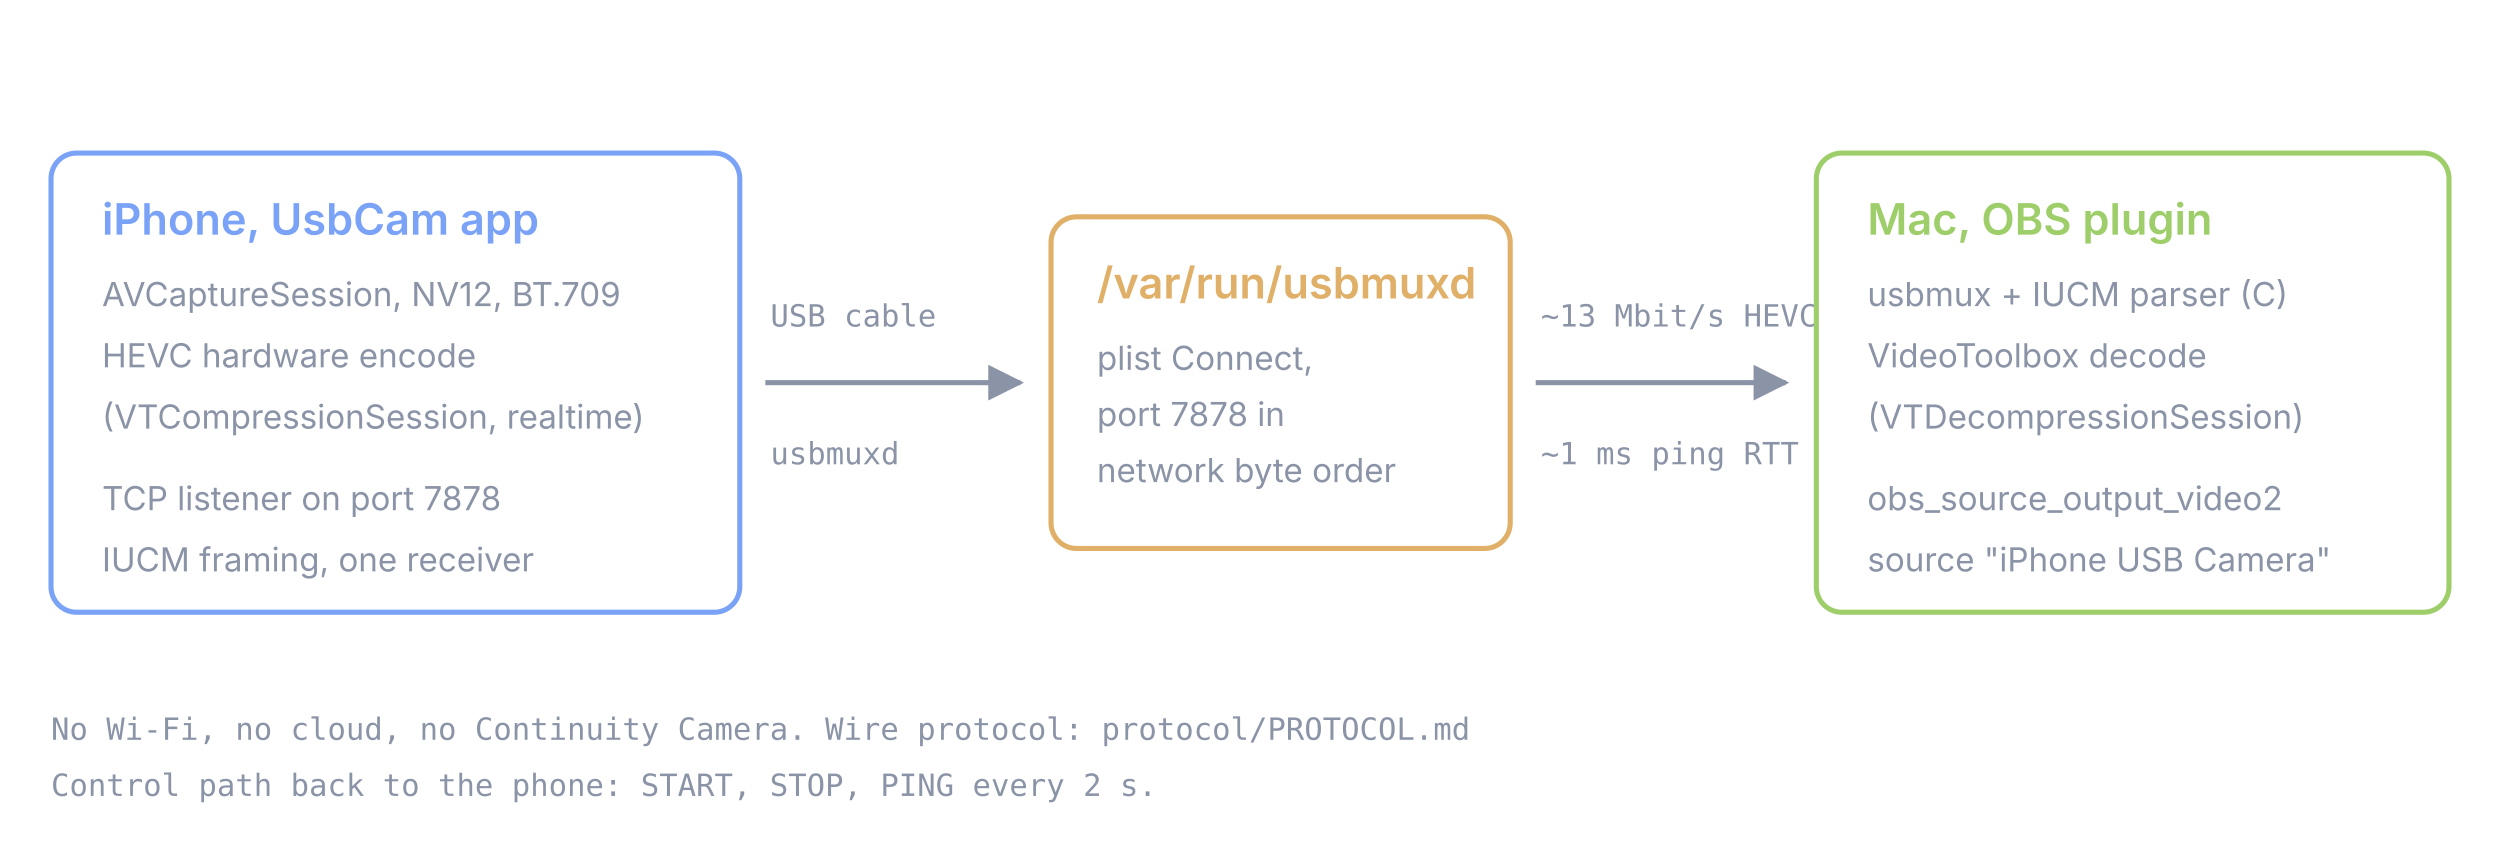
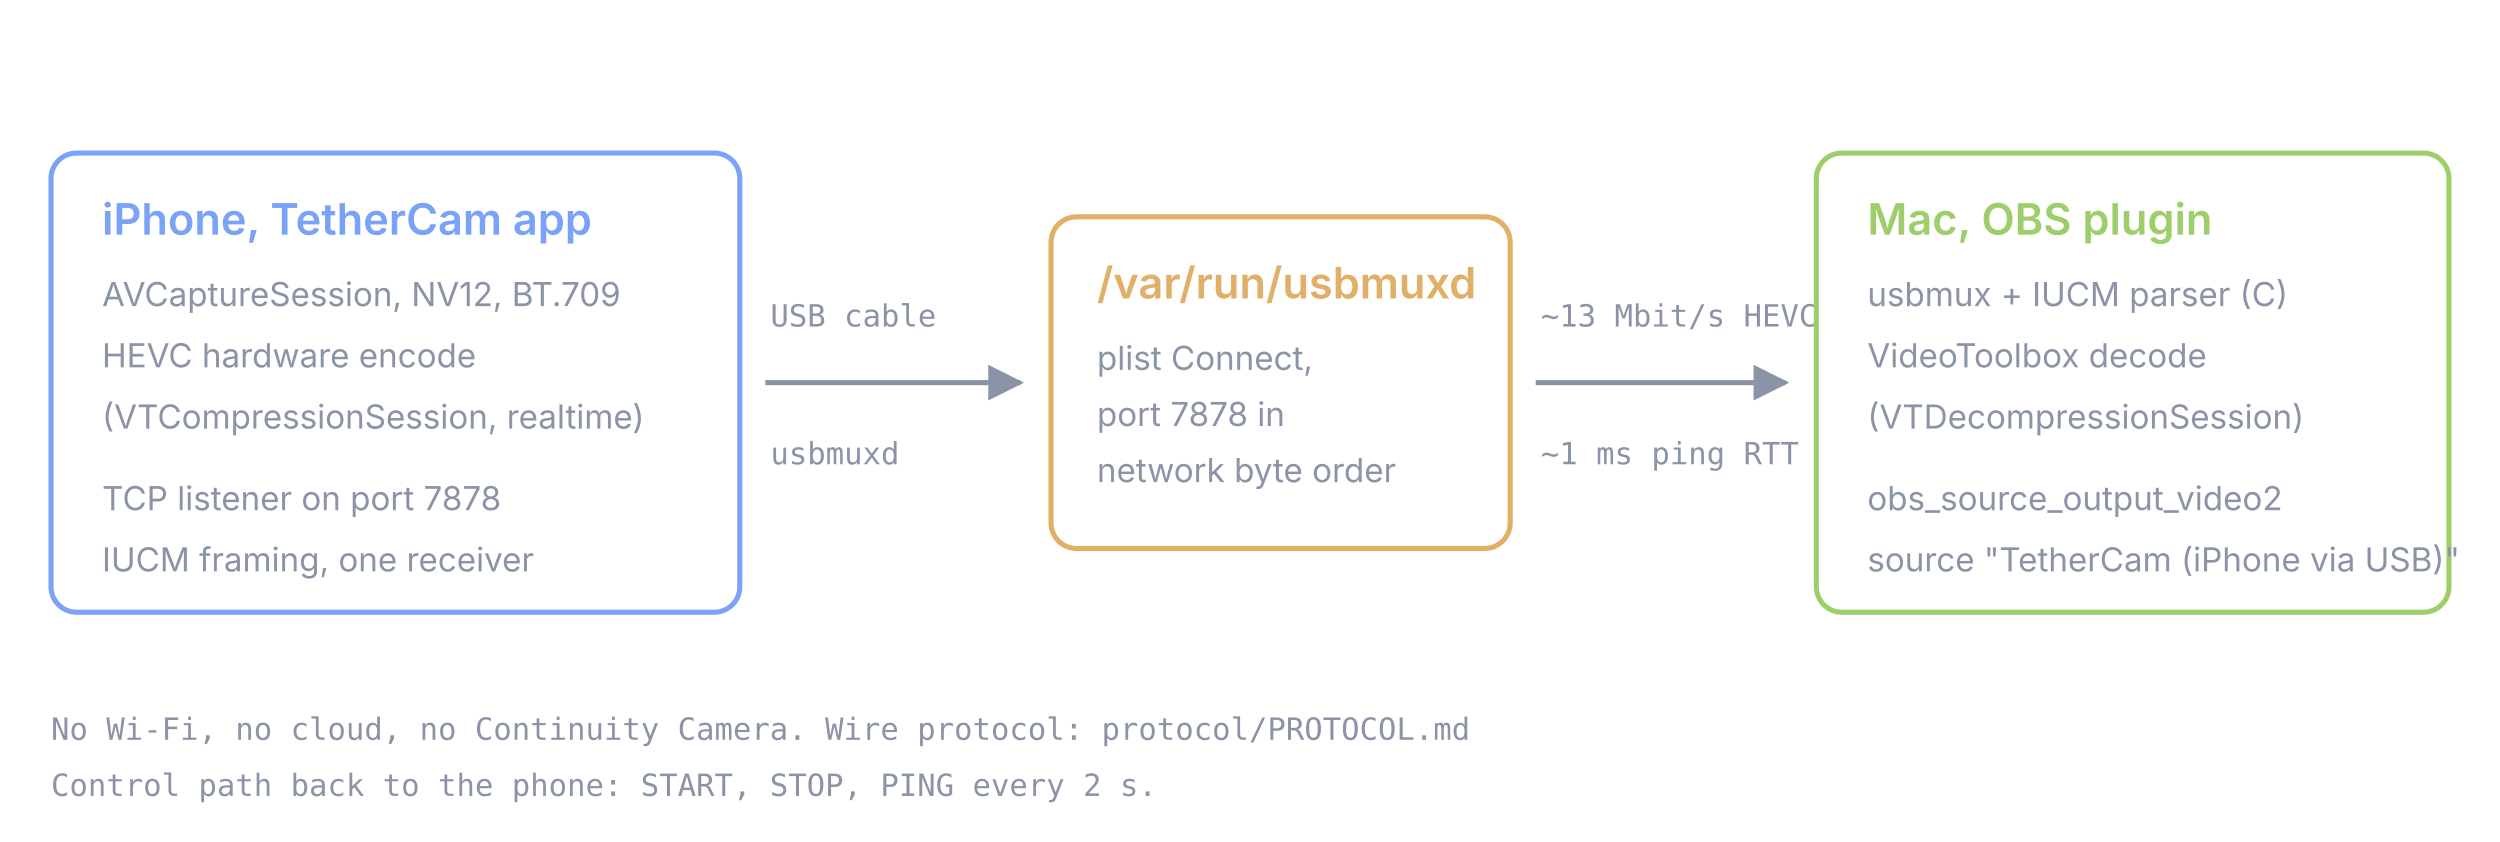
<svg xmlns="http://www.w3.org/2000/svg" width="980" height="330" viewBox="0 0 980 330" role="img" aria-label="iPhone app sends HEVC over the USB cable through usbmuxd to the OBS plugin">
  <style>
    .box   { fill: none; stroke: #7aa2f7; stroke-width: 2; rx: 10; }
    .box2  { fill: none; stroke: #9ece6a; stroke-width: 2; rx: 10; }
    .box3  { fill: none; stroke: #e0af68; stroke-width: 2; rx: 10; }
    .head  { font: 600 17px system-ui, -apple-system, "Segoe UI", sans-serif; fill: #7aa2f7; }
    .head2 { font: 600 17px system-ui, -apple-system, "Segoe UI", sans-serif; fill: #9ece6a; }
    .head3 { font: 600 17px system-ui, -apple-system, "Segoe UI", sans-serif; fill: #e0af68; }
    .txt   { font: 13px system-ui, -apple-system, "Segoe UI", sans-serif; fill: #8b93a7; }
    .lbl   { font: 12px ui-monospace, SFMono-Regular, Menlo, monospace; fill: #8b93a7; }
    .arrow { stroke: #8b93a7; stroke-width: 2; fill: none; }
  </style>
  <defs>
    <marker id="a" viewBox="0 0 10 10" refX="9" refY="5" markerWidth="7" markerHeight="7" orient="auto-start-reverse">
      <path d="M 0 0 L 10 5 L 0 10 z" fill="#8b93a7" />
    </marker>
  </defs>
  <rect class="box" x="20" y="60" width="270" height="180" />
-   <text class="head" x="40" y="92">iPhone, UsbCam app</text>
+   <text class="head" x="40" y="92">iPhone, TetherCam app</text>
  <text class="txt" x="40" y="120">AVCaptureSession, NV12, BT.709</text>
  <text class="txt" x="40" y="144">HEVC hardware encode</text>
  <text class="txt" x="40" y="168">(VTCompressionSession, realtime)</text>
  <text class="txt" x="40" y="200">TCP listener on port 7878</text>
  <text class="txt" x="40" y="224">IUCM framing, one receiver</text>
  <path class="arrow" d="M 300 150 L 400 150" marker-end="url(#a)" />
  <text class="lbl" x="302" y="128">USB cable</text>
  <text class="lbl" x="302" y="182">usbmuxd</text>
  <rect class="box3" x="412" y="85" width="180" height="130" />
  <text class="head3" x="430" y="117">/var/run/usbmuxd</text>
  <text class="txt" x="430" y="145">plist Connect,</text>
  <text class="txt" x="430" y="167">port 7878 in</text>
  <text class="txt" x="430" y="189">network byte order</text>
  <path class="arrow" d="M 602 150 L 700 150" marker-end="url(#a)" />
  <text class="lbl" x="604" y="128">~13 Mbit/s HEVC</text>
  <text class="lbl" x="604" y="182">~1 ms ping RTT</text>
  <rect class="box2" x="712" y="60" width="248" height="180" />
  <text class="head2" x="732" y="92">Mac, OBS plugin</text>
  <text class="txt" x="732" y="120">usbmux + IUCM parser (C)</text>
  <text class="txt" x="732" y="144">VideoToolbox decode</text>
  <text class="txt" x="732" y="168">(VTDecompressionSession)</text>
  <text class="txt" x="732" y="200">obs_source_output_video2</text>
-   <text class="txt" x="732" y="224">source "iPhone USB Camera"</text>
+   <text class="txt" x="732" y="224">source "TetherCam (iPhone via USB)"</text>
  <text class="lbl" x="20" y="290">No Wi-Fi, no cloud, no Continuity Camera. Wire protocol: protocol/PROTOCOL.md</text>
  <text class="lbl" x="20" y="312">Control path back to the phone: START, STOP, PING every 2 s.</text>
</svg>
